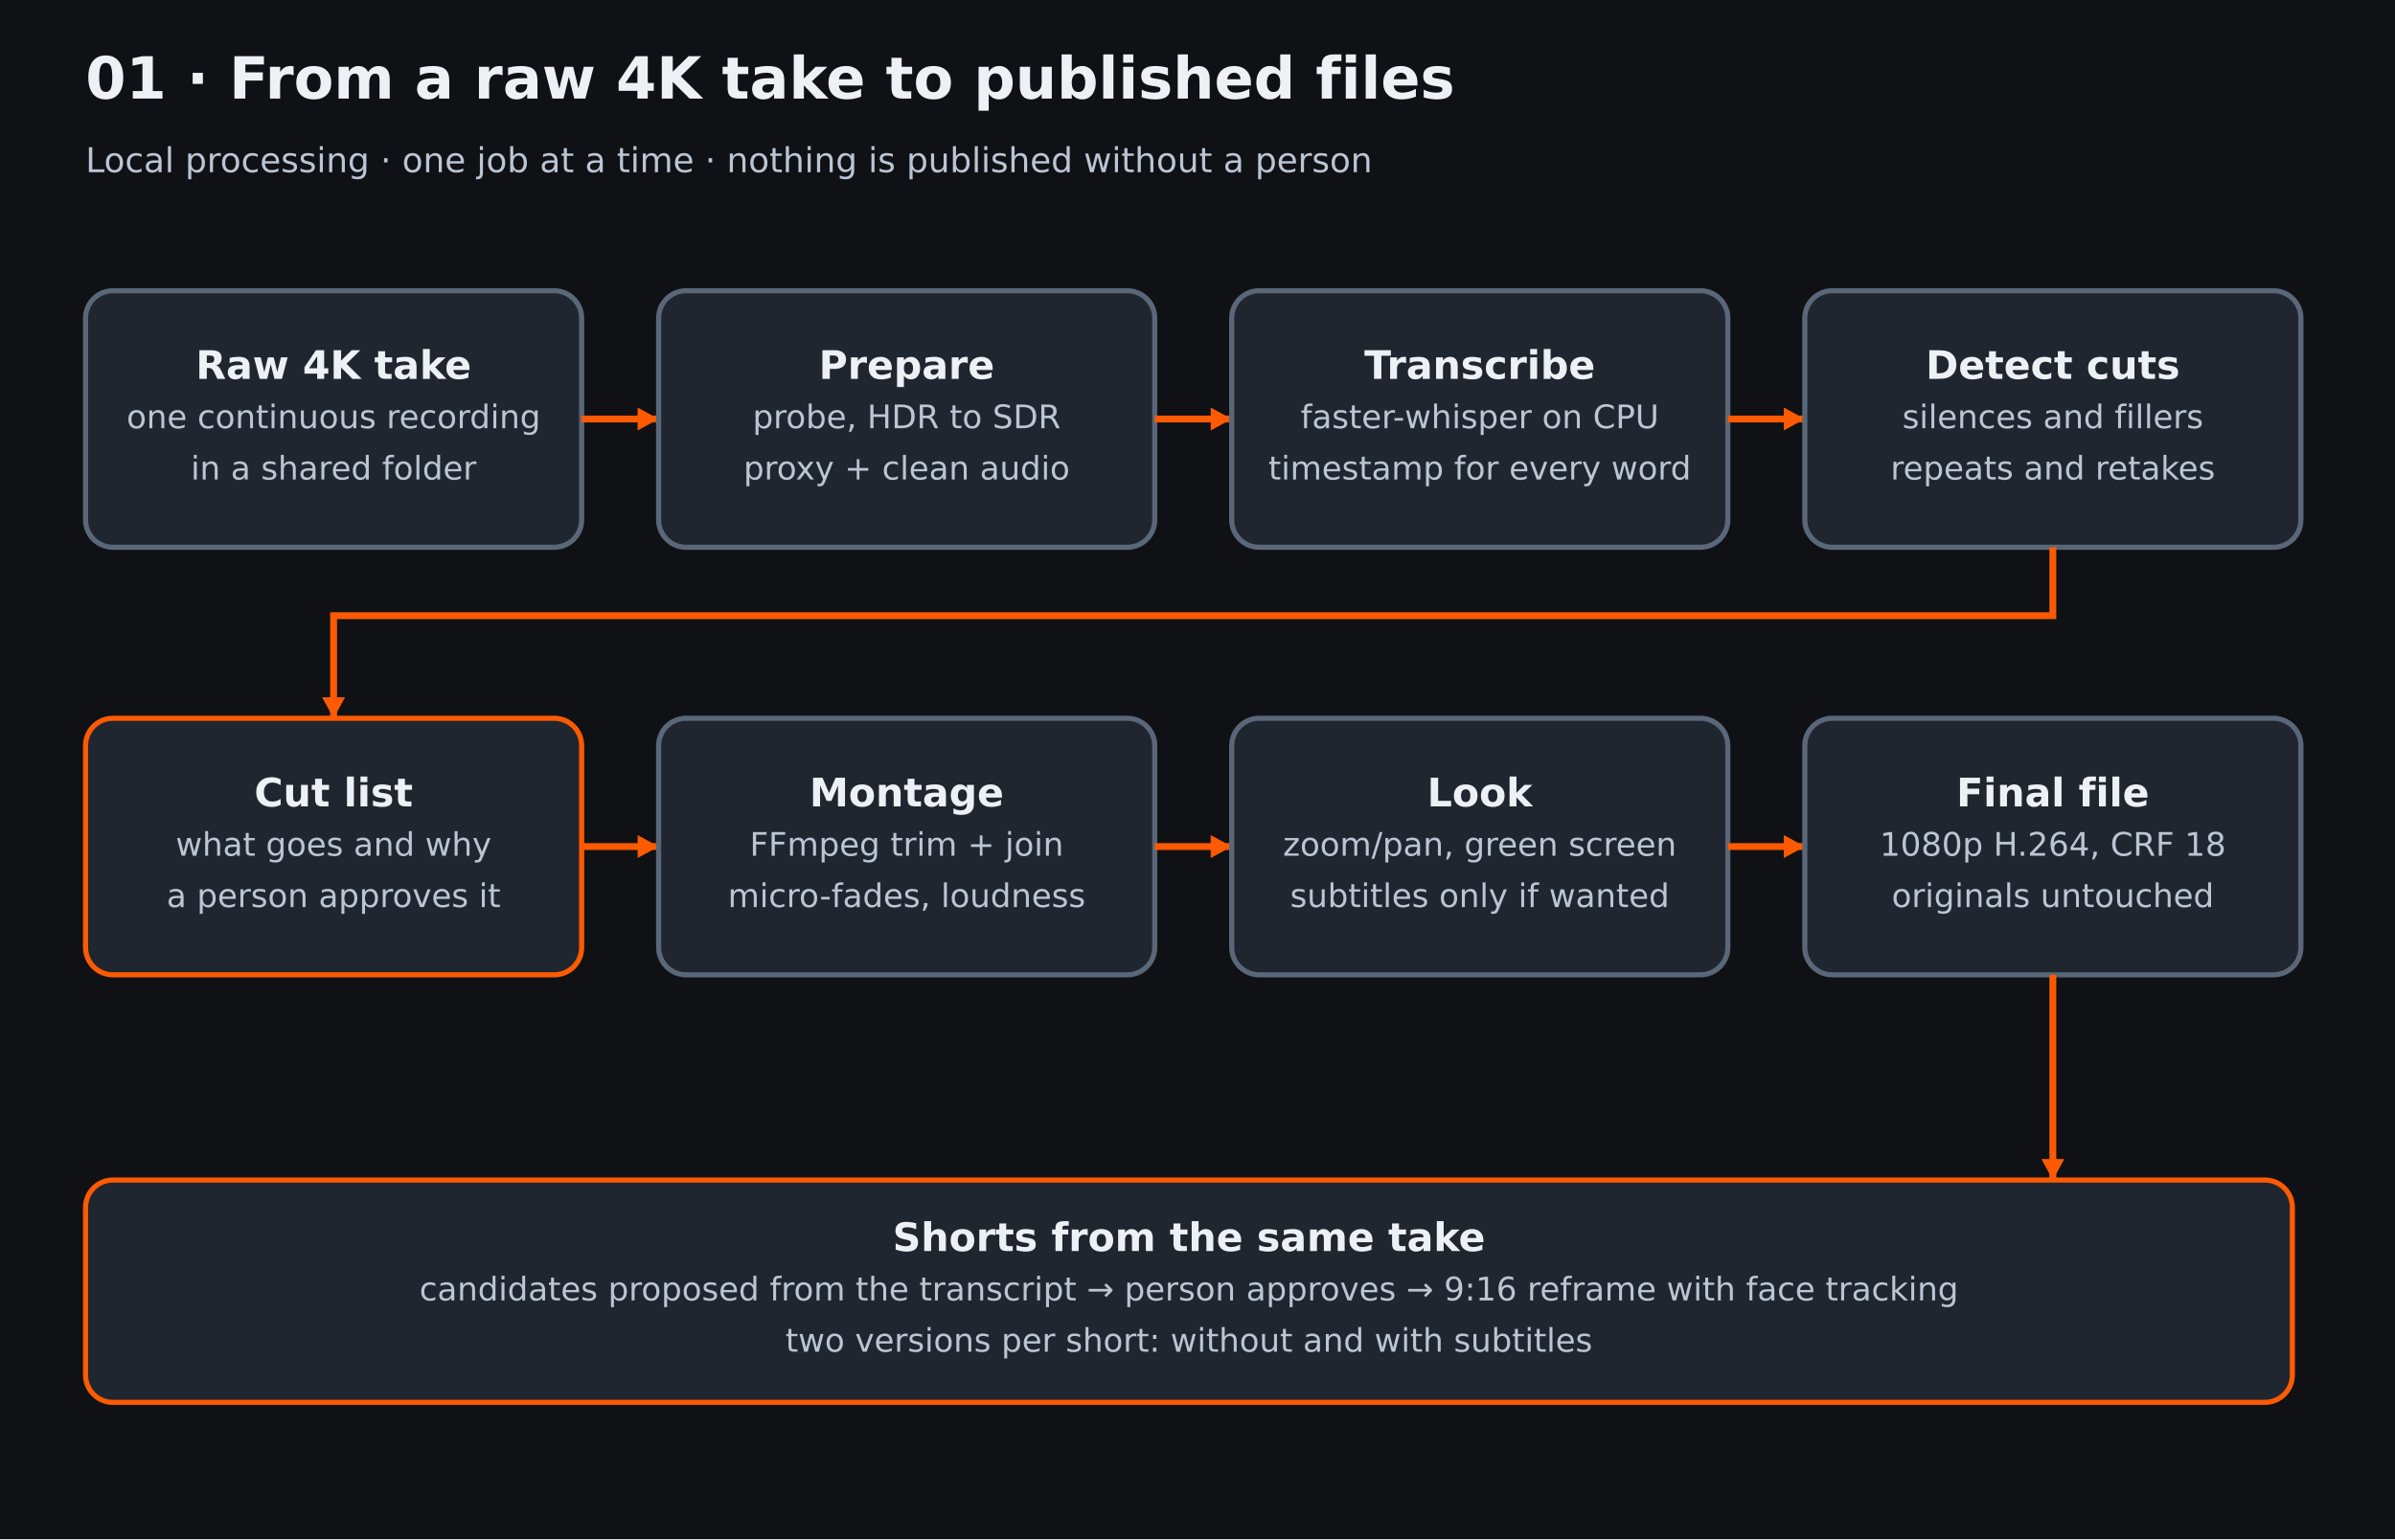
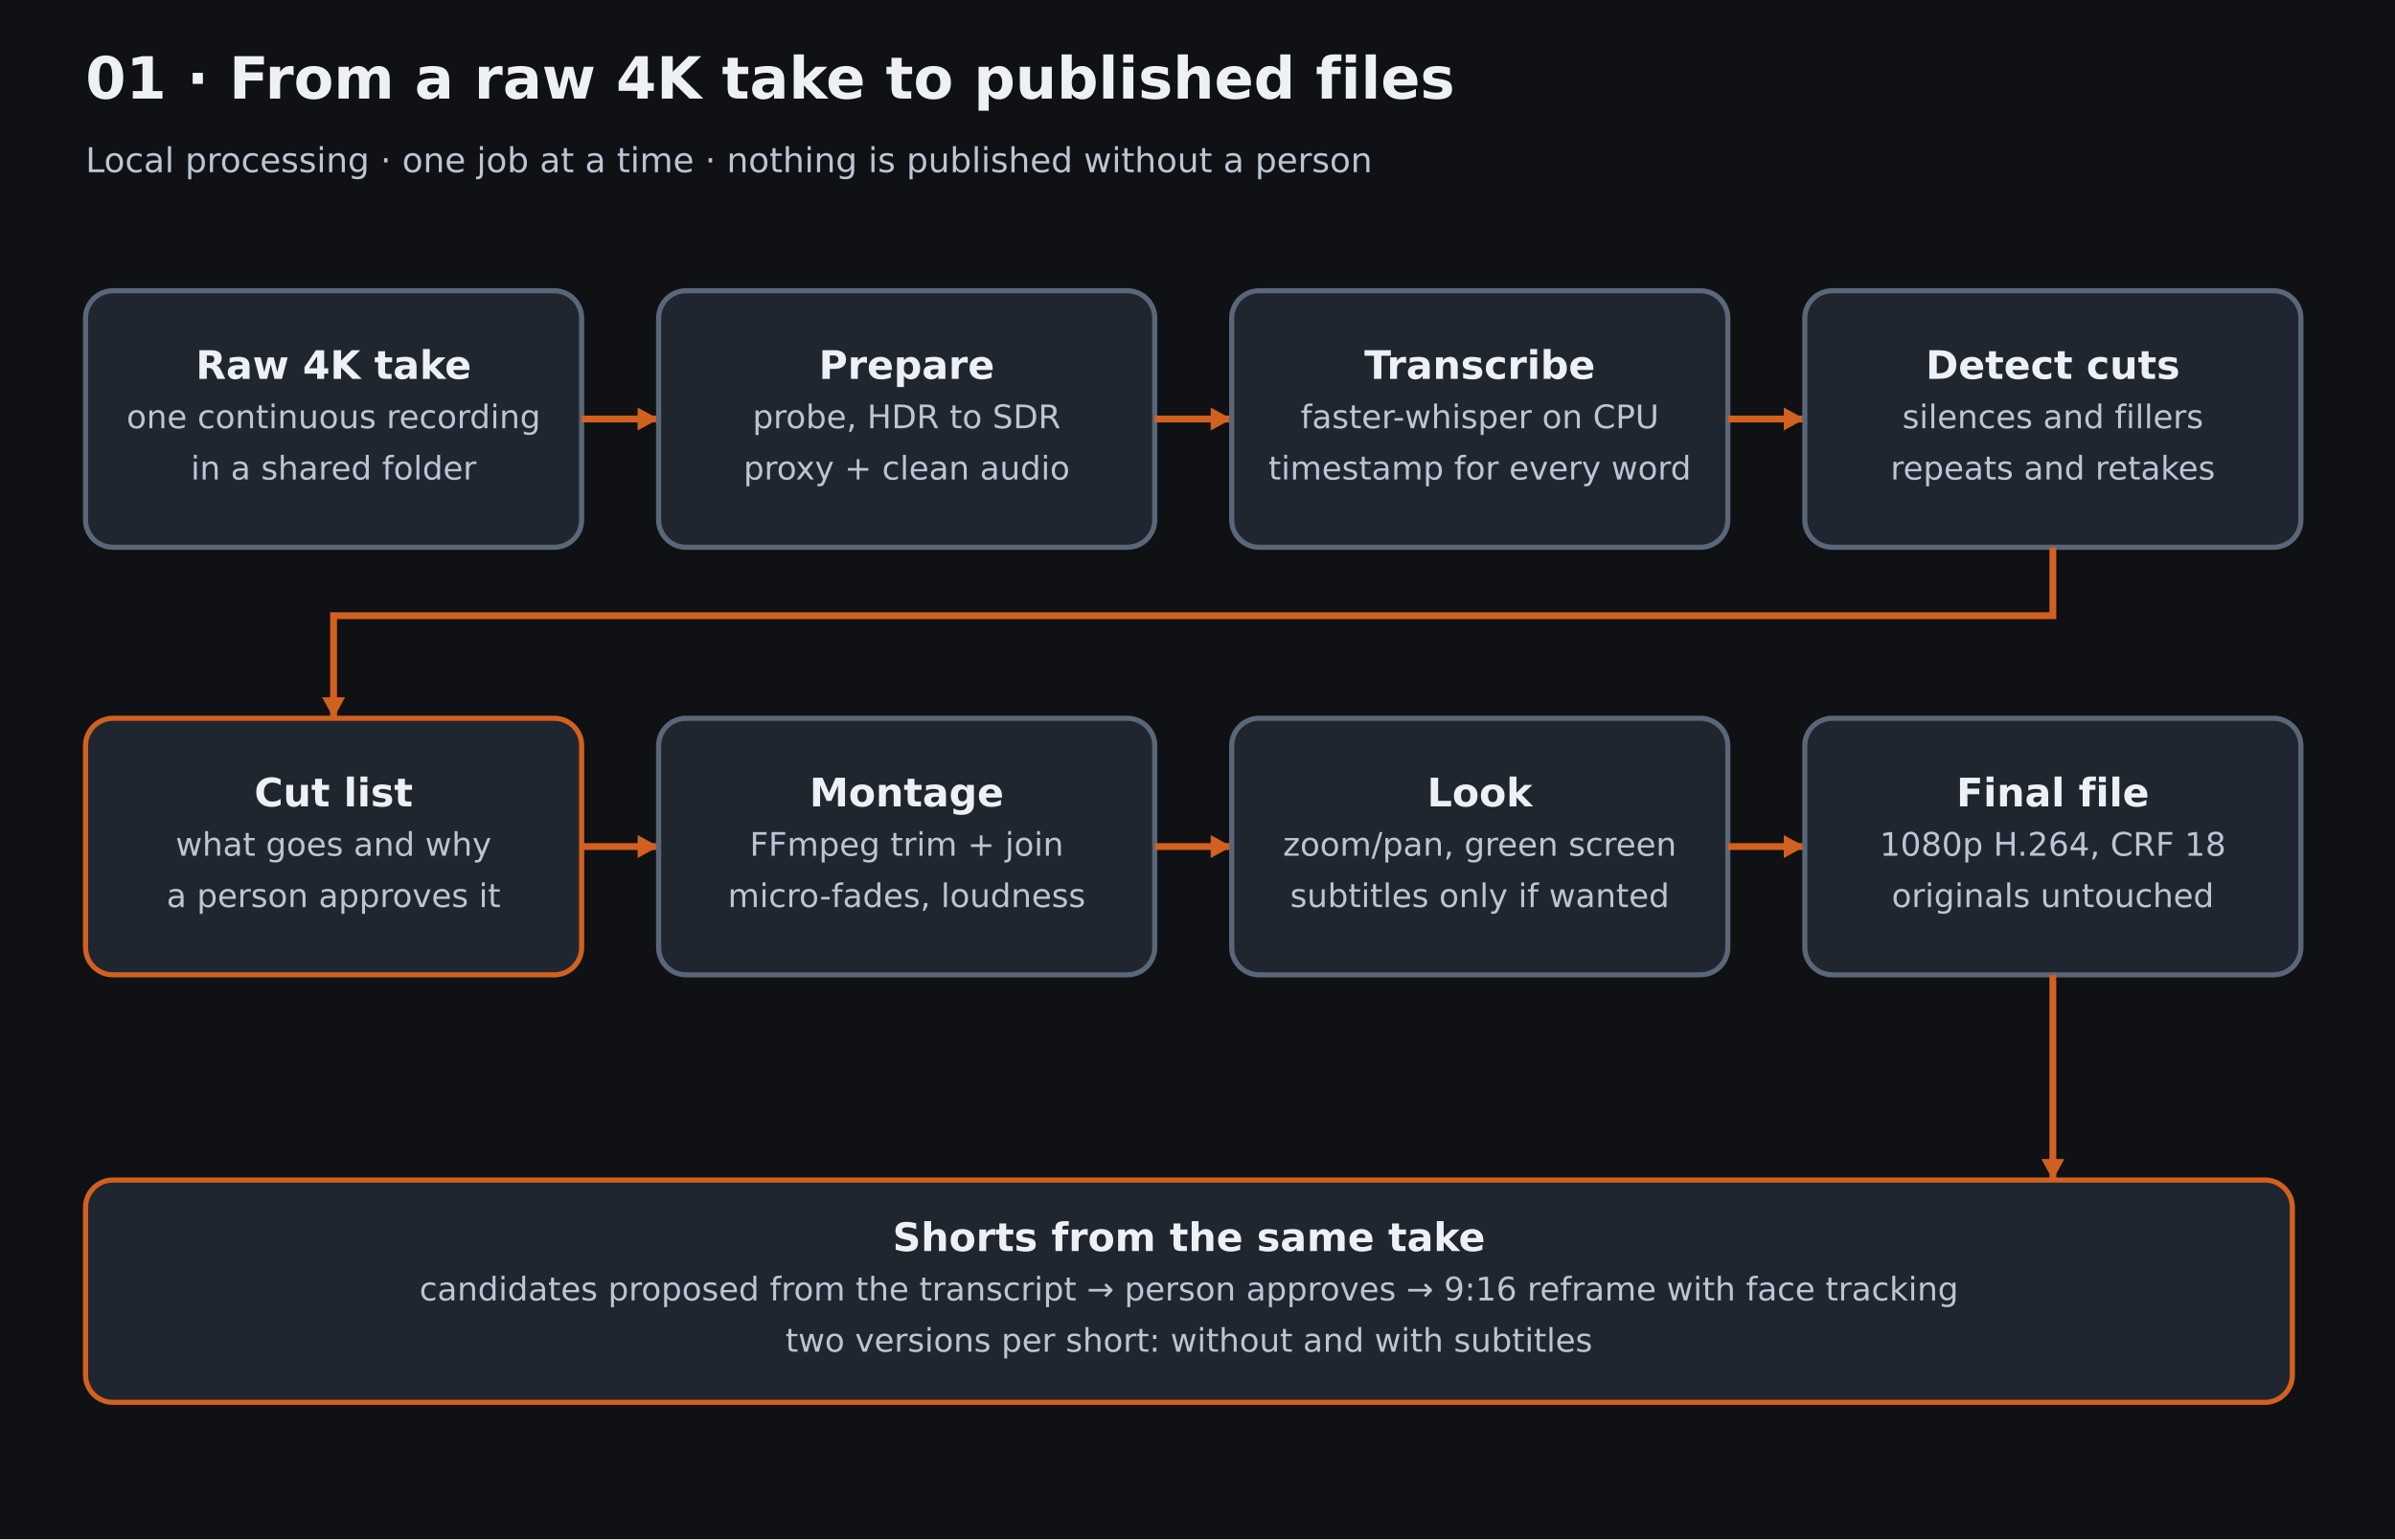
<svg xmlns="http://www.w3.org/2000/svg" width="1400" height="900" viewBox="0 0 1400 900" role="img">
  <rect width="1400" height="900" fill="#0F1115" />
  <text x="50" y="48" dominant-baseline="middle" text-anchor="start" font-family="DejaVu Sans,sans-serif" font-size="34" font-weight="700" fill="#EDF0F4">01 · From a raw 4K take to published files</text>
  <text x="50" y="95" dominant-baseline="middle" text-anchor="start" font-family="DejaVu Sans,sans-serif" font-size="20" font-weight="400" fill="#BBC5D4">Local processing · one job at a time · nothing is published without a person</text>
  <rect x="50" y="170" width="290" height="150" rx="16" fill="#202630" stroke="#596778" stroke-width="3" />
  <text x="195.0" y="215.0" dominant-baseline="middle" text-anchor="middle" font-family="DejaVu Sans,sans-serif" font-size="23" font-weight="700" fill="#EDF0F4">Raw 4K take</text>
  <text x="195.0" y="245.0" dominant-baseline="middle" text-anchor="middle" font-family="DejaVu Sans,sans-serif" font-size="19" font-weight="400" fill="#BBC5D4">one continuous recording</text>
  <text x="195.0" y="275.0" dominant-baseline="middle" text-anchor="middle" font-family="DejaVu Sans,sans-serif" font-size="19" font-weight="400" fill="#BBC5D4">in a shared folder</text>
-   <polyline points="340,245 385,245" fill="none" stroke="#FD5A02" stroke-width="4" />
-   <polygon points="385,245 372.714,251.712 372.714,238.288" fill="#FD5A02" />
+   <polyline points="340,245 385,245" fill="none" stroke="#D2601F" stroke-width="4" />
+   <polygon points="385,245 372.714,251.712 372.714,238.288" fill="#D2601F" />
  <rect x="385" y="170" width="290" height="150" rx="16" fill="#202630" stroke="#596778" stroke-width="3" />
  <text x="530.0" y="215.0" dominant-baseline="middle" text-anchor="middle" font-family="DejaVu Sans,sans-serif" font-size="23" font-weight="700" fill="#EDF0F4">Prepare</text>
  <text x="530.0" y="245.0" dominant-baseline="middle" text-anchor="middle" font-family="DejaVu Sans,sans-serif" font-size="19" font-weight="400" fill="#BBC5D4">probe, HDR to SDR</text>
  <text x="530.0" y="275.0" dominant-baseline="middle" text-anchor="middle" font-family="DejaVu Sans,sans-serif" font-size="19" font-weight="400" fill="#BBC5D4">proxy + clean audio</text>
-   <polyline points="675,245 720,245" fill="none" stroke="#FD5A02" stroke-width="4" />
-   <polygon points="720,245 707.714,251.712 707.714,238.288" fill="#FD5A02" />
+   <polyline points="675,245 720,245" fill="none" stroke="#D2601F" stroke-width="4" />
+   <polygon points="720,245 707.714,251.712 707.714,238.288" fill="#D2601F" />
  <rect x="720" y="170" width="290" height="150" rx="16" fill="#202630" stroke="#596778" stroke-width="3" />
  <text x="865.0" y="215.0" dominant-baseline="middle" text-anchor="middle" font-family="DejaVu Sans,sans-serif" font-size="23" font-weight="700" fill="#EDF0F4">Transcribe</text>
  <text x="865.0" y="245.0" dominant-baseline="middle" text-anchor="middle" font-family="DejaVu Sans,sans-serif" font-size="19" font-weight="400" fill="#BBC5D4">faster-whisper on CPU</text>
  <text x="865.0" y="275.0" dominant-baseline="middle" text-anchor="middle" font-family="DejaVu Sans,sans-serif" font-size="19" font-weight="400" fill="#BBC5D4">timestamp for every word</text>
-   <polyline points="1010,245 1055,245" fill="none" stroke="#FD5A02" stroke-width="4" />
-   <polygon points="1055,245 1042.714,251.712 1042.714,238.288" fill="#FD5A02" />
+   <polyline points="1010,245 1055,245" fill="none" stroke="#D2601F" stroke-width="4" />
+   <polygon points="1055,245 1042.714,251.712 1042.714,238.288" fill="#D2601F" />
  <rect x="1055" y="170" width="290" height="150" rx="16" fill="#202630" stroke="#596778" stroke-width="3" />
  <text x="1200.0" y="215.0" dominant-baseline="middle" text-anchor="middle" font-family="DejaVu Sans,sans-serif" font-size="23" font-weight="700" fill="#EDF0F4">Detect cuts</text>
  <text x="1200.0" y="245.0" dominant-baseline="middle" text-anchor="middle" font-family="DejaVu Sans,sans-serif" font-size="19" font-weight="400" fill="#BBC5D4">silences and fillers</text>
  <text x="1200.0" y="275.0" dominant-baseline="middle" text-anchor="middle" font-family="DejaVu Sans,sans-serif" font-size="19" font-weight="400" fill="#BBC5D4">repeats and retakes</text>
-   <rect x="50" y="420" width="290" height="150" rx="16" fill="#202630" stroke="#FD5A02" stroke-width="3" />
+   <rect x="50" y="420" width="290" height="150" rx="16" fill="#202630" stroke="#D2601F" stroke-width="3" />
  <text x="195.0" y="465.0" dominant-baseline="middle" text-anchor="middle" font-family="DejaVu Sans,sans-serif" font-size="23" font-weight="700" fill="#EDF0F4">Cut list</text>
  <text x="195.0" y="495.0" dominant-baseline="middle" text-anchor="middle" font-family="DejaVu Sans,sans-serif" font-size="19" font-weight="400" fill="#BBC5D4">what goes and why</text>
  <text x="195.0" y="525.0" dominant-baseline="middle" text-anchor="middle" font-family="DejaVu Sans,sans-serif" font-size="19" font-weight="400" fill="#BBC5D4">a person approves it</text>
-   <polyline points="340,495 385,495" fill="none" stroke="#FD5A02" stroke-width="4" />
-   <polygon points="385,495 372.714,501.712 372.714,488.288" fill="#FD5A02" />
+   <polyline points="340,495 385,495" fill="none" stroke="#D2601F" stroke-width="4" />
+   <polygon points="385,495 372.714,501.712 372.714,488.288" fill="#D2601F" />
  <rect x="385" y="420" width="290" height="150" rx="16" fill="#202630" stroke="#596778" stroke-width="3" />
  <text x="530.0" y="465.0" dominant-baseline="middle" text-anchor="middle" font-family="DejaVu Sans,sans-serif" font-size="23" font-weight="700" fill="#EDF0F4">Montage</text>
  <text x="530.0" y="495.0" dominant-baseline="middle" text-anchor="middle" font-family="DejaVu Sans,sans-serif" font-size="19" font-weight="400" fill="#BBC5D4">FFmpeg trim + join</text>
  <text x="530.0" y="525.0" dominant-baseline="middle" text-anchor="middle" font-family="DejaVu Sans,sans-serif" font-size="19" font-weight="400" fill="#BBC5D4">micro-fades, loudness</text>
-   <polyline points="675,495 720,495" fill="none" stroke="#FD5A02" stroke-width="4" />
-   <polygon points="720,495 707.714,501.712 707.714,488.288" fill="#FD5A02" />
+   <polyline points="675,495 720,495" fill="none" stroke="#D2601F" stroke-width="4" />
+   <polygon points="720,495 707.714,501.712 707.714,488.288" fill="#D2601F" />
  <rect x="720" y="420" width="290" height="150" rx="16" fill="#202630" stroke="#596778" stroke-width="3" />
  <text x="865.0" y="465.0" dominant-baseline="middle" text-anchor="middle" font-family="DejaVu Sans,sans-serif" font-size="23" font-weight="700" fill="#EDF0F4">Look</text>
  <text x="865.0" y="495.0" dominant-baseline="middle" text-anchor="middle" font-family="DejaVu Sans,sans-serif" font-size="19" font-weight="400" fill="#BBC5D4">zoom/pan, green screen</text>
  <text x="865.0" y="525.0" dominant-baseline="middle" text-anchor="middle" font-family="DejaVu Sans,sans-serif" font-size="19" font-weight="400" fill="#BBC5D4">subtitles only if wanted</text>
-   <polyline points="1010,495 1055,495" fill="none" stroke="#FD5A02" stroke-width="4" />
-   <polygon points="1055,495 1042.714,501.712 1042.714,488.288" fill="#FD5A02" />
+   <polyline points="1010,495 1055,495" fill="none" stroke="#D2601F" stroke-width="4" />
+   <polygon points="1055,495 1042.714,501.712 1042.714,488.288" fill="#D2601F" />
  <rect x="1055" y="420" width="290" height="150" rx="16" fill="#202630" stroke="#596778" stroke-width="3" />
  <text x="1200.0" y="465.0" dominant-baseline="middle" text-anchor="middle" font-family="DejaVu Sans,sans-serif" font-size="23" font-weight="700" fill="#EDF0F4">Final file</text>
  <text x="1200.0" y="495.0" dominant-baseline="middle" text-anchor="middle" font-family="DejaVu Sans,sans-serif" font-size="19" font-weight="400" fill="#BBC5D4">1080p H.264, CRF 18</text>
  <text x="1200.0" y="525.0" dominant-baseline="middle" text-anchor="middle" font-family="DejaVu Sans,sans-serif" font-size="19" font-weight="400" fill="#BBC5D4">originals untouched</text>
-   <polyline points="1200,320 1200,360 195,360 195,420" fill="none" stroke="#FD5A02" stroke-width="4" />
-   <polygon points="195,420 188.288,407.714 201.712,407.714" fill="#FD5A02" />
-   <rect x="50" y="690" width="1290" height="130" rx="16" fill="#202630" stroke="#FD5A02" stroke-width="3" />
+   <polyline points="1200,320 1200,360 195,360 195,420" fill="none" stroke="#D2601F" stroke-width="4" />
+   <polygon points="195,420 188.288,407.714 201.712,407.714" fill="#D2601F" />
+   <rect x="50" y="690" width="1290" height="130" rx="16" fill="#202630" stroke="#D2601F" stroke-width="3" />
  <text x="695.0" y="725.0" dominant-baseline="middle" text-anchor="middle" font-family="DejaVu Sans,sans-serif" font-size="23" font-weight="700" fill="#EDF0F4">Shorts from the same take</text>
  <text x="695.0" y="755.0" dominant-baseline="middle" text-anchor="middle" font-family="DejaVu Sans,sans-serif" font-size="19" font-weight="400" fill="#BBC5D4">candidates proposed from the transcript → person approves → 9:16 reframe with face tracking</text>
  <text x="695.0" y="785.0" dominant-baseline="middle" text-anchor="middle" font-family="DejaVu Sans,sans-serif" font-size="19" font-weight="400" fill="#BBC5D4">two versions per short: without and with subtitles</text>
-   <polyline points="1200,570 1200,690" fill="none" stroke="#FD5A02" stroke-width="4" />
-   <polygon points="1200,690 1193.288,677.714 1206.712,677.714" fill="#FD5A02" />
+   <polyline points="1200,570 1200,690" fill="none" stroke="#D2601F" stroke-width="4" />
+   <polygon points="1200,690 1193.288,677.714 1206.712,677.714" fill="#D2601F" />
</svg>
